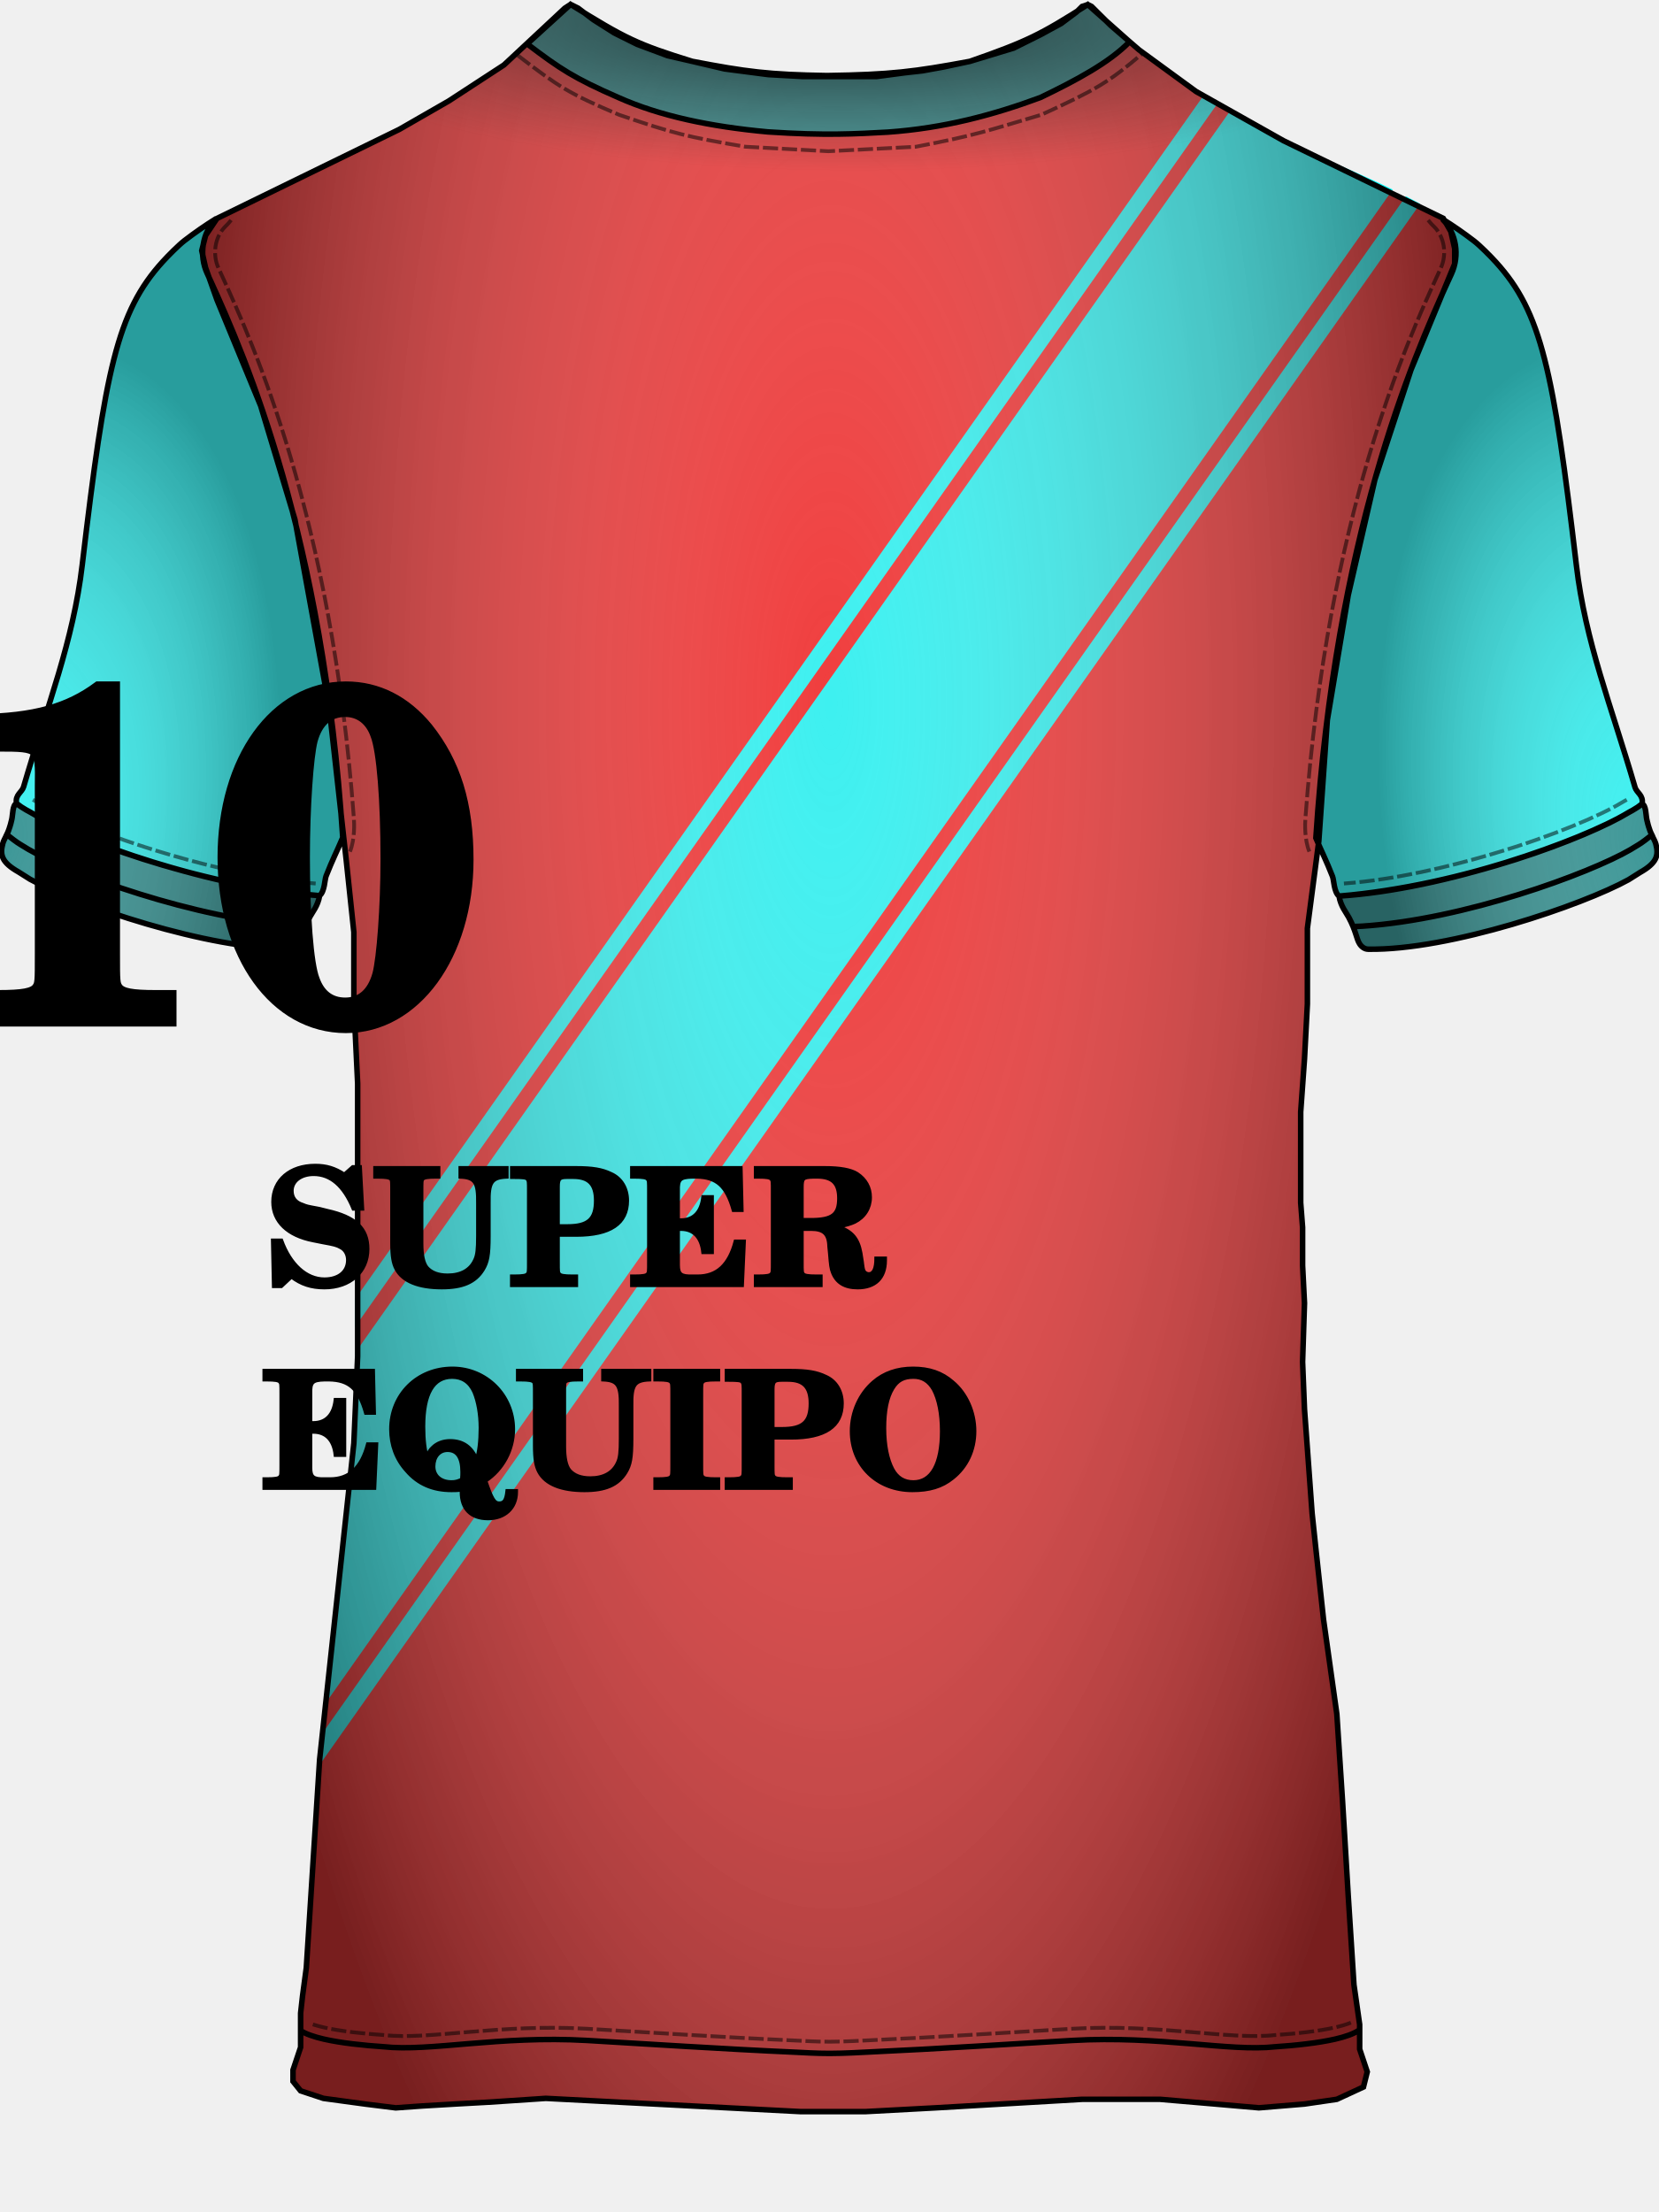
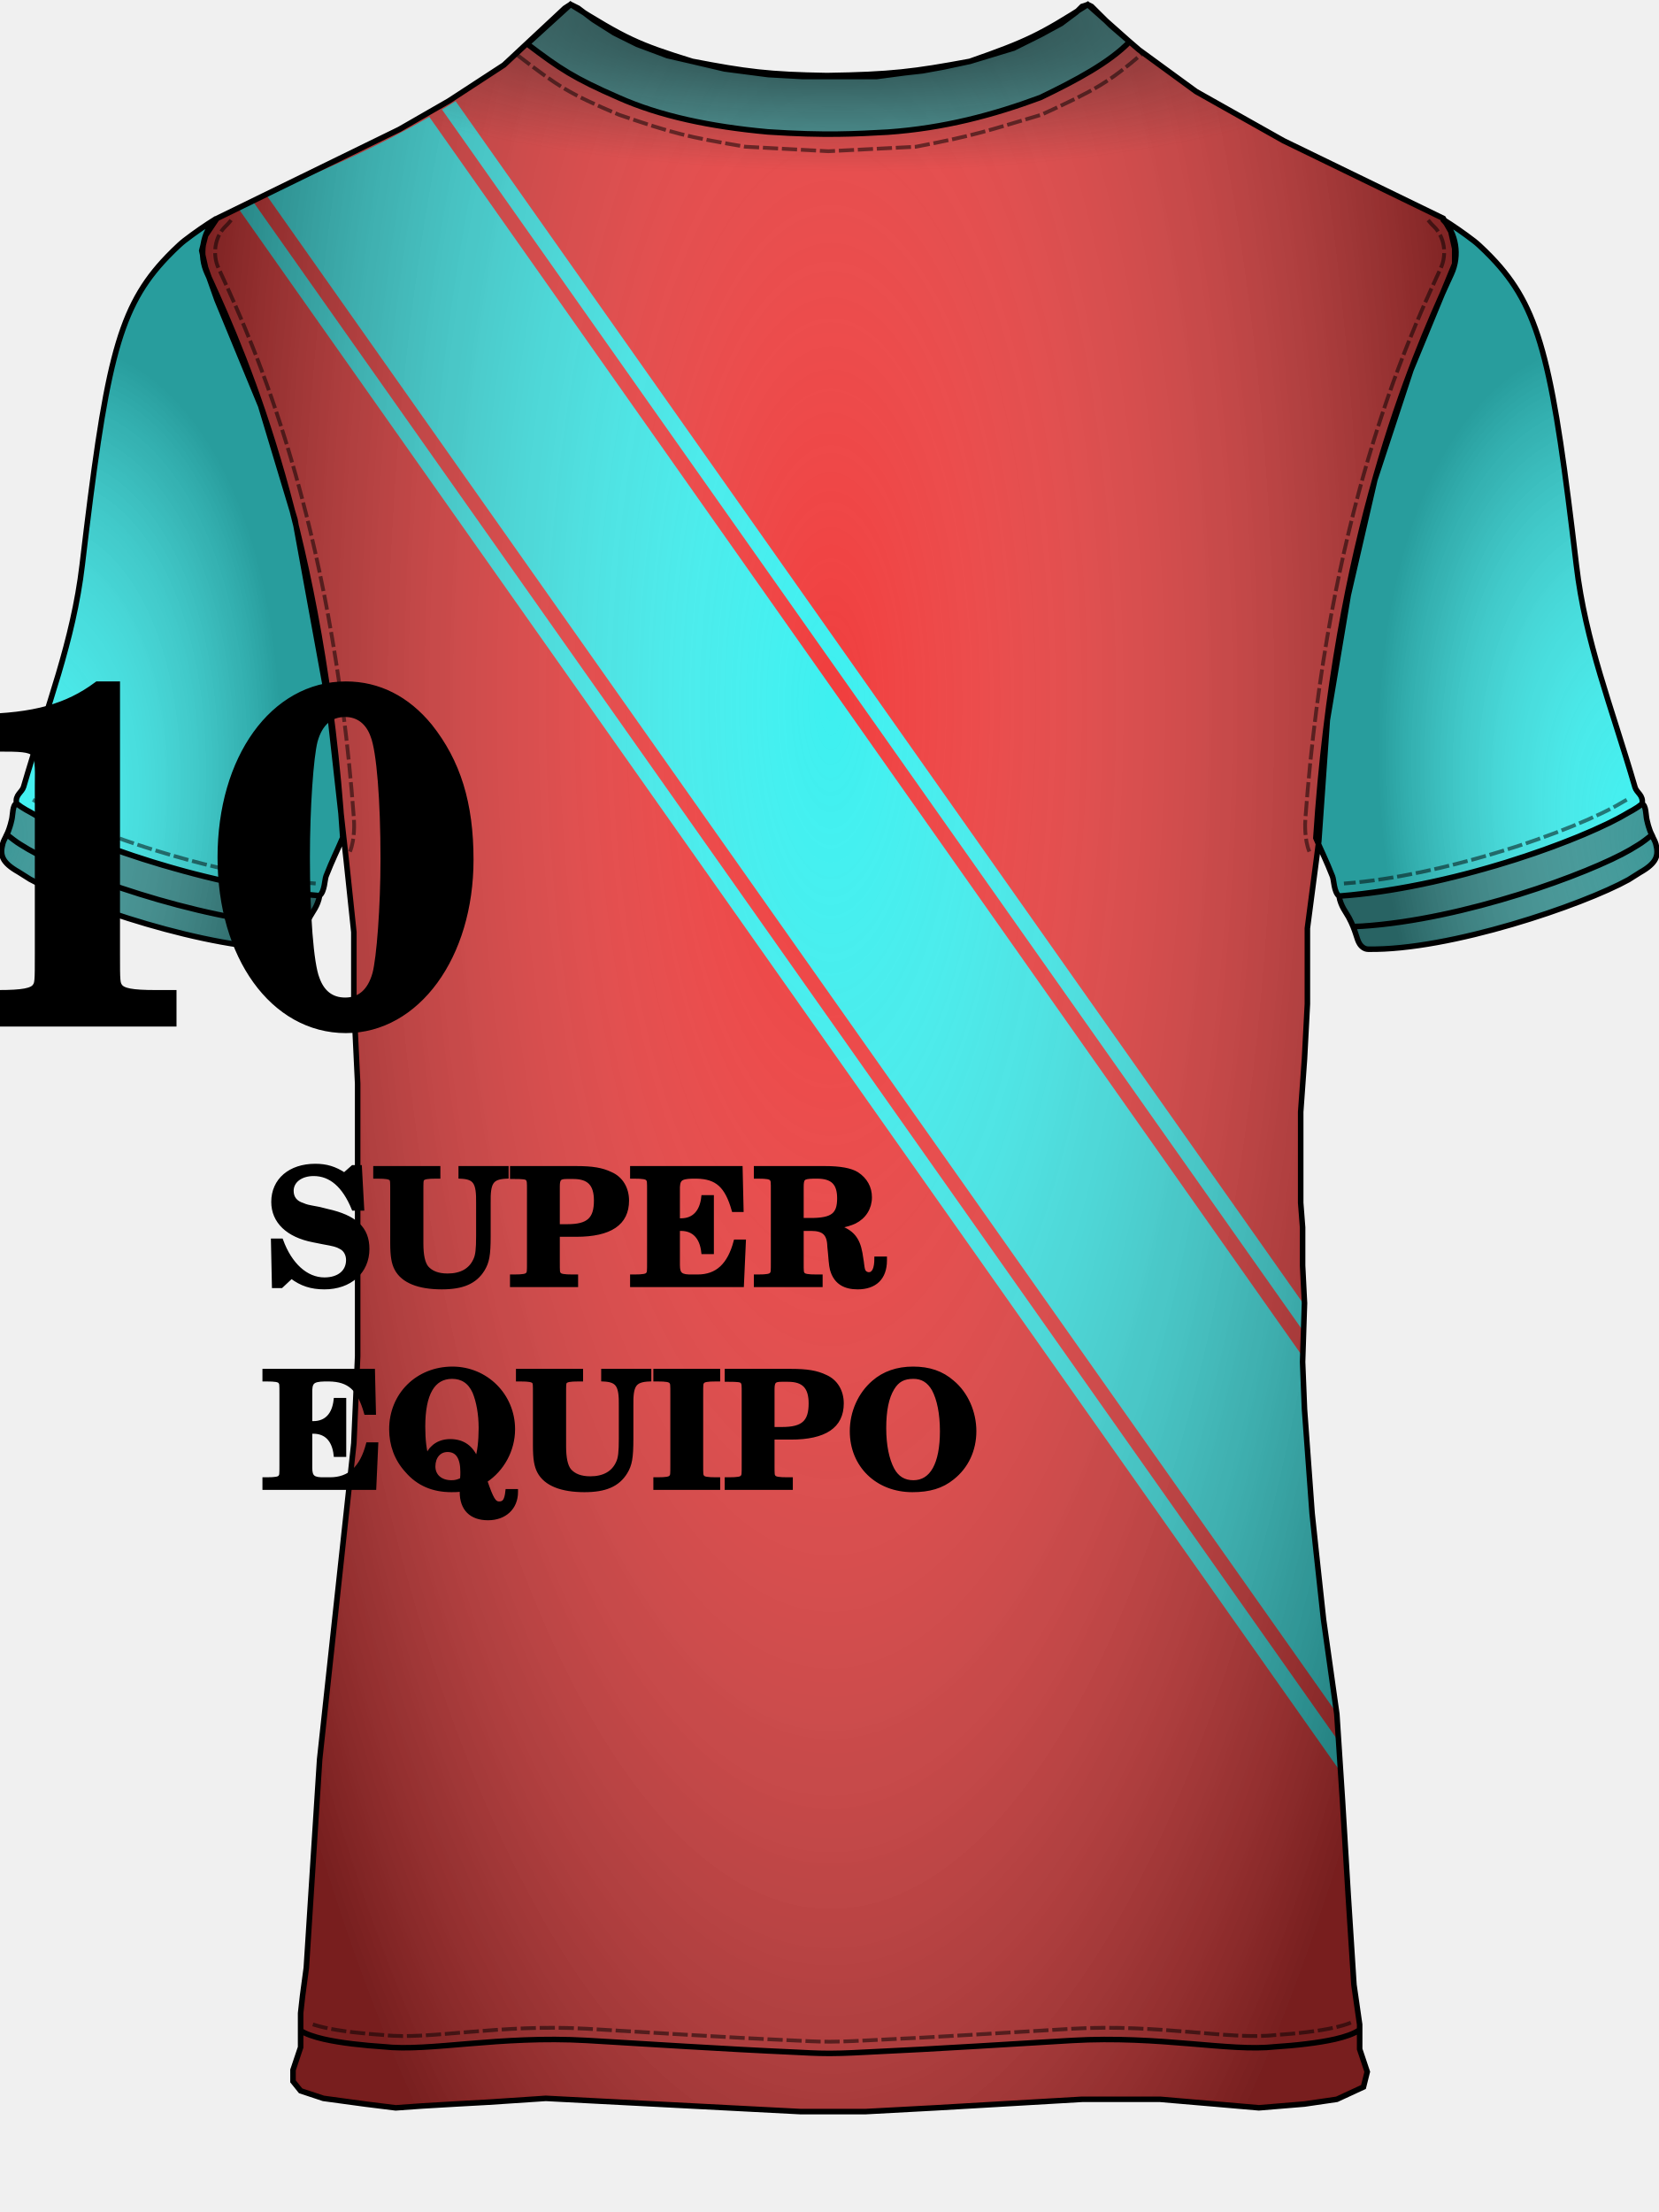
<svg xmlns="http://www.w3.org/2000/svg" xmlns:xlink="http://www.w3.org/1999/xlink" id="remera" class="classClothes" width="300" height="400" version="1.1" viewBox="0 0 79.375 105.83">
  <defs id="defs2959">
    <linearGradient id="linearGradient13432">
      <stop id="stop2933" stop-color="#fff" stop-opacity="0" offset="0" />
      <stop id="stop2935" stop-opacity=".689" offset=".795" />
    </linearGradient>
    <radialGradient id="radialGradient11949" cx="66.375" cy="17.927" r="8.252" gradientTransform="matrix(-.55636 -3.6327 1.9487 -.29845 82.605 284.81)" gradientUnits="userSpaceOnUse" xlink:href="#linearGradient13432" />
    <radialGradient id="radialGradient13426" cx="217.76" cy="219.92" r="164.75" gradientTransform="matrix(1.0583 .00019382 -.00052472 2.8902 -10.875 -451.04)" gradientUnits="userSpaceOnUse">
      <stop id="stop2939" stop-color="#fff" stop-opacity="0" offset="0" />
      <stop id="stop2941" offset="1" />
    </radialGradient>
    <radialGradient id="radialGradient13436" cx="66.375" cy="17.927" r="8.252" gradientTransform="matrix(.55636 -3.6327 -1.9487 -.29845 -.47416 284.79)" gradientUnits="userSpaceOnUse" xlink:href="#linearGradient13432" />
    <radialGradient id="radialGradient22425" cx="41.046" cy="6.315" r="14.411" gradientTransform="matrix(-1.9085 -.024631 .0064841 -.50241 119.32 3.1128)" gradientUnits="userSpaceOnUse">
      <stop id="stop2945" stop-opacity=".7" offset="0" />
      <stop id="stop2947" stop-color="#333" stop-opacity="0" offset="1" />
    </radialGradient>
    <mask id="mask-powermask-path-effect4300" maskUnits="userSpaceOnUse">
      <path id="mask-powermask-path-effect4300_box" d="m23.776 21.489h34.579v58.782h-34.579z" fill="#fff" />
      <path id="path2951" d="m23.776 21.489h34.579v58.782h-34.579z" fill="#fff" />
      <path id="path2953" d="m52.393 46.857q0-0.339-0.188-0.539-0.188-0.2-0.447-0.2-0.233 0-0.35 0.154-0.013 0.015-0.493 0.369t-1.394 0.77q-0.914 0.416-2.244 0.754t-3.041 0.339q-1.219 0-2.516-0.185t-2.672-0.57q-1.375-0.4-2.529-0.87t-2.101-1.054q-0.117-0.077-0.298-0.077-0.259 0-0.441 0.208t-0.182 0.546q0 0.462 0.363 0.677 2.724 1.616 6.29 2.355v1.739q0.195 2.494 1.18 4.033 0.96 1.508 2.477 1.508 0.584 0 1.083-0.269 0.499-0.269 0.888-0.785t0.648-1.247q0.259-0.731 0.376-1.655v-3.079q0.934-0.108 1.822-0.408 0.888-0.3 1.608-0.654 0.72-0.354 1.226-0.693 0.506-0.339 0.687-0.539 0.246-0.215 0.246-0.631zm-17.223-5.341q0 0.385 0.104 0.739t0.298 0.623q0.195 0.269 0.473 0.431 0.279 0.162 0.629 0.162 0.83 0 1.478-0.831 0.635-0.8 0.635-1.893 0-0.385-0.104-0.739t-0.298-0.631q-0.195-0.277-0.473-0.439t-0.629-0.162q-0.83 0-1.478 0.816-0.635 0.816-0.635 1.924zm10.609 1.57q0 0.246 0.078 0.346t0.266 0.123q0.188 0.023 0.499 0.023t0.765 0.038q0.454 0.038 1.063 0.154 0.61 0.115 1.414 0.377l0.117 0.015q0.143 0 0.266-0.146t0.123-0.362-0.143-0.346q-0.143-0.131-0.48-0.223-0.337-0.092-0.869-0.185-0.532-0.092-1.31-0.215 0.519-0.308 1.122-0.608 0.603-0.3 1.29-0.608 0.285-0.092 0.285-0.462 0-0.215-0.123-0.354t-0.279-0.139q-0.208 0-1.569 0.693-0.687 0.354-1.264 0.716-0.577 0.362-1.057 0.762-0.195 0.139-0.195 0.4zm9.934 5.757q0 0.493-0.026 1.016t-0.065 1.047q-0.467 0.662-1.634 1.17-0.584 0.262-1.316 0.493t-1.628 0.446q-0.882 0.2-1.764 0.339-0.882 0.139-1.777 0.215-0.83 4.171-3.696 4.171-3.022 0-4.085-3.91-2.659-0.123-4.76-0.369t-3.437-0.616q-1.323-0.369-2.244-0.785-0.467-0.215-0.843-0.416t-0.687-0.385q-0.571-0.354-1.31-1.154-0.039-0.154-0.065-0.5t-0.026-0.9q0-0.924 0.11-1.778 0.11-0.854 0.324-1.685t0.532-1.662q0.318-0.831 0.733-1.709 0.428-0.893 0.992-1.739 0.564-0.847 1.245-1.609t1.459-1.416 1.608-1.162l-1.751-6.08-0.052-0.416q0-0.493 0.279-0.877t0.746-0.385q0.337 0 0.629 0.231t0.396 0.631l1.673 5.895q2.373-1.077 5.356-1.077 1.154 0 2.205 0.123t2.023 0.354q1.919 0.477 4.111 1.755l1.569-5.434q0.104-0.385 0.376-0.616t0.61-0.231q0.233 0 0.428 0.108t0.331 0.285q0.136 0.177 0.214 0.4 0.078 0.223 0.078 0.469l-0.052 0.4-1.725 6.003q1.284 1.154 2.211 2.401t1.53 2.64q0.603 1.393 0.888 2.955t0.285 3.363z" fill="currentColor" stroke-width=".014" />
    </mask>
    <filter id="filter2535-9" x="-.003" y="-.003" width="1.007" height="1.005" color-interpolation-filters="sRGB">
      <feGaussianBlur id="feGaussianBlur2956" stdDeviation="0.62" />
    </filter>
  </defs>
  <g id="corte 2" class="cutClothes">
    <g id="dorsal" class="viewClothes">
      <g id="color" class="colors" transform="translate(-1.3872 2.0367)">
        <path id="torso" class="torso" transform="matrix(.18195 0 0 .18116 1.2131 -1.828)" d="m81.98 44.75 30.5-15.5 21-13.25 6.103-5.573 4.72 3.528 5.155 3.114 6.113 3.8 7.989 3.71 8.554 3.272 8.76 2.414 9.724 1.886 12.287 1.516 10.248 0.51 10.559 0.033 10.754-0.48 10.419-1.168 9.404-1.8 6.697-1.706 7.304-2.243 11.77-4.945 7.026-3.841 5.802-3.781 5.129-4.389 9.983 7.644 19 12 24.715 12.95 28.785 14.05 2 3.5 1 4.5v4l-11.5 28-9.5 29-7 30.5-5.5 33-2.24 32-3 23v20l-0.76 14.5-1 14v24l0.5 6.5v10l0.5 10-0.5 15.5 0.5 12.5 2 27.5 1 9.5 2 18.5 3.5 25 1.5 23 1.5 25 1.5 23.5 1.5 10.5v6.5l2 6-1 4-7 3.25-8.5 1.25-12 1-11.5-1-14.5-1.25h-20.5l-38.5 2.25-18.5 1h-17l-67-3.5-15 1-9 0.5-8.5 0.5-7 0.5-8-1-11-1.5-6-2-2-2.5v-3l2-6v-9l0.5-4.5 1-7.5 3.5-55 9-83.5 1-23v-72l-1-21v-19l-2-19-4.5-40.5-9-49.5-9-30-11.5-28-3-8.5-1-4.5 1-4 3-4.5z" fill="#f00" />
-         <path id="franja" class="franja" transform="translate(1.3872,-2.0367)" d="m58.852 5.31 0.824 0.461 0.838 0.446 0.652 0.332 0.914 0.447 0.964 0.449 0.868 0.388 0.986 0.429 0.918 0.414 0.819 0.391-51.171 72.581 0.137-1.283 0.102-0.844 0.128-0.97 0.158-1.109 0.17-1.16 0.168-1.211 0.128-1.104 0.08-0.94 0.088-1.177 0.07-0.863 0.108-1.359 0.075-1.053 0.063-1.058 0.035-0.77 0.03-1.063 0.006-0.984zm-1.258-0.754 0.213 0.132 0.235 0.143 0.206 0.123c-7.65 10.851-41.268 58.536-41.268 58.536l0.011-1.337s33.029-46.852 40.603-57.597zm9.673 4.831 0.338 0.178 0.341 0.186-52.727 74.789 0.012-0.186 0.014-0.204 0.013-0.184 0.013-0.179 0.014-0.179 0.014-0.178 0.014-0.172 0.017-0.197z" fill="#0ff" />
+         <path id="franja" class="franja" d="m21.929 3.556-0.824 0.461-0.838 0.446-0.652 0.332-0.914 0.447-0.964 0.449-0.868 0.388-0.986 0.429-0.918 0.414-0.819 0.391 51.171 72.581-0.137-1.283-0.102-0.844-0.128-0.97-0.158-1.109-0.17-1.16-0.168-1.211-0.128-1.104-0.08-0.94-0.088-1.177-0.07-0.863-0.108-1.359-0.075-1.053-0.063-1.058-0.035-0.77-0.03-1.063-0.006-0.984zm1.258-0.754-0.213 0.132-0.235 0.143-0.206 0.123c7.65 10.851 41.268 58.536 41.268 58.536l-0.011-1.337s-33.029-46.852-40.603-57.597zm-9.673 4.831-0.338 0.178-0.341 0.186 52.727 74.789-0.012-0.186-0.014-0.204-0.013-0.184-0.013-0.179-0.014-0.179-0.014-0.178-0.014-0.172-0.017-0.197z" fill="#0ff" />
        <path id="mangas" class="mangas" d="m71.912 9.491c-0.479-0.368-0.99-0.725-1.517-1.051 0.677 0.667 0.841 1.756 0.433 2.632-0.049 0.107-0.1 0.219-0.155 0.339-0.004 0.009-0.009 0.018-0.013 0.025-1.705 3.734-5.375 12.187-6.315 26.618v0.002c0.277 0.659 0.493 1.063 0.797 1.842 0.071 0.181 0.062 0.725 0.307 0.937 5.078-0.315 11.612-2.645 13.833-3.987 0.067-0.042 0.138-0.074 0.202-0.111 0.182-0.101 0.337-0.207 0.469-0.315 0.078-0.411-0.26-0.527-0.338-0.792-1.146-3.926-2.371-6.937-2.806-10.623-1.103-9.337-1.665-12.103-3.852-14.506-0.255-0.281-0.764-0.795-1.046-1.011zm-61.692-0.022c0.479-0.368 0.99-0.725 1.517-1.051-0.677 0.667-0.841 1.756-0.433 2.632 0.049 0.107 0.1 0.219 0.155 0.339 0.004 0.009 0.009 0.018 0.013 0.025 1.705 3.734 5.375 12.187 6.315 26.618v0.002c-0.277 0.659-0.493 1.063-0.797 1.842-0.071 0.181-0.062 0.725-0.307 0.937-5.078-0.315-11.612-2.645-13.833-3.987-0.067-0.042-0.138-0.074-0.202-0.111-0.182-0.101-0.337-0.207-0.469-0.315-0.078-0.411 0.26-0.527 0.338-0.792 1.146-3.926 2.371-6.937 2.806-10.623 1.103-9.337 1.665-12.103 3.852-14.506 0.255-0.281 0.764-0.795 1.046-1.011z" fill="#0ff" />
        <path id="bordes" class="bordes" d="m65.449 40.836c0.096 0.504 0.337 0.772 0.466 1.013 0.358 0.668 0.368 1.025 0.519 1.264 0.091 0.147 0.24 0.261 0.413 0.263 3.912 0.063 10.267-2.112 12.46-3.326 0.06-0.033 0.495-0.313 0.549-0.346 0.795-0.449 0.906-0.81 0.755-1.362-0.076-0.279-0.26-0.404-0.429-1.154-0.055-0.239-0.031-0.688-0.227-0.764-0.133 0.109-0.289 0.212-0.469 0.315-0.064 0.036-0.135 0.071-0.202 0.111-1.852 1.134-7.853 3.487-13.833 3.987zm-48.767-0.022c-0.096 0.504-0.337 0.772-0.466 1.013-0.358 0.668-0.368 1.025-0.519 1.264-0.091 0.147-0.24 0.261-0.413 0.263-3.912 0.063-10.267-2.112-12.46-3.326-0.06-0.033-0.495-0.313-0.549-0.346-0.795-0.449-0.906-0.81-0.755-1.362 0.076-0.279 0.26-0.404 0.429-1.154 0.055-0.239 0.031-0.688 0.227-0.764 0.133 0.109 0.289 0.212 0.469 0.315 0.064 0.036 0.135 0.071 0.202 0.111 1.852 1.134 7.853 3.487 13.833 3.987z" fill="#008080" />
        <path id="cuello" class="cuello" d="m28.687-1.828c2.638 1.638 3.184 1.909 5.822 2.725 2.593 0.498 3.639 0.634 6.443 0.681 3.064-0.047 4.156-0.183 6.839-0.681 2.729-0.951 3.366-1.268 5.64-2.717l2.001 1.778c-0.971 1.001-2.562 1.848-4.261 2.667-2.235 0.831-4.609 1.468-7.302 1.658-1.516 0.082-2.975 0.175-5.742-0.011-2.728-0.248-5.162-0.754-7.155-1.646-2.121-0.926-2.78-1.364-4.362-2.564z" fill="#008080" />
      </g>
      <g id="sombras" transform="translate(-1.3872,2.0367)">
        <path id="sombra completo" transform="matrix(.18195 0 0 .18116 1.2131 -1.828)" d="m151 2.7644e-4 -1.52 0.998-8.001 7.502-7.998 7.499-14.502 9.499-13 7.502-48 23.499-0.139 0.06s-5.712 3.769-8.342 5.799c-1.55 1.19-4.349 4.032-5.749 5.582-12.02 13.26-15.111 28.53-21.171 80.07-2.39 20.35-9.12 36.969-15.42 58.639-0.43 1.46-2.29 2.1-1.86 4.37-1.08 0.42-0.95 2.899-1.25 4.219-0.93 4.14-1.94 4.83-2.36 6.37-0.83 3.05-0.22 5.042 4.149 7.522 0.3 0.18 2.692 1.728 3.022 1.908 12.05 6.7 46.978 18.712 68.477 18.362 0.95-0.01 1.772-0.642 2.272-1.452 0.83-1.32 0.879-3.29 2.849-6.98 0.71-1.33 2.029-2.808 2.559-5.588 1.35-1.17 1.303-4.172 1.693-5.172 1.67-4.3 4.38-10.169 4.38-10.169v-9e-3l0.889 5.967 2 19.001v19.001l1 21v72l-1 23-9.001 83.501-3.499 54.999-1 7.499-0.5 4.501v9l-1 3.001-1 2.998v3.001l2 2.499 6.001 2.002 10.997 1.498 8.001 1.001 7.001-0.499 8.498-0.502 9.001-0.499 15.002-0.998 66.998 3.5h17.002l18.498-1.001 38.502-2.251h20.501l14.499 1.249 11.5 1.001 12-1.001 8.501-1.249 6.998-3.249 1-3.999-2-6.002v-6.501l-1.5-10.5-1.5-23.499-1.5-24.999-1.5-23-3.502-24.999-2-18.501-1-9.499-1-13.752-1-13.749-0.5-12.5 0.5-15.501-0.5-10.001v-9.998l-0.5-6.501v-24.001l1-14 0.758-14.499v-19.999l2.911-22.295c1.217 2.785 2.295 4.982 3.709 8.623 0.39 1 0.34 4.002 1.69 5.172 0.53 2.78 1.852 4.261 2.562 5.591 1.97 3.69 2.019 5.66 2.849 6.98 0.5 0.81 1.319 1.439 2.269 1.449 21.5 0.35 56.43-11.662 68.48-18.362 0.33-0.18 2.719-1.728 3.019-1.908 4.37-2.48 4.982-4.469 4.152-7.519-0.42-1.54-1.43-2.232-2.36-6.372-0.3-1.32-0.17-3.799-1.25-4.219 0.43-2.27-1.43-2.91-1.86-4.37-6.3-21.67-13.032-38.289-15.422-58.639-6.06-51.54-9.148-66.81-21.168-80.07-1.4-1.55-4.201-4.392-5.751-5.582-2.934-2.054-5.67-4.106-8.089-5.978l-42.001-20.501-23-12.999-14.999-10.999-7.501-6.501-3.479-3.46-1.5-1.5-1-0.499-1.5 0.499-1.5 1.5-4.002 3.001-5.499 2.998-7.001 3.5-11.5 3.5-6.998 1.5-5.502 1.001-4.499 0.499-7.501 1.001h-19.501l-8.998-0.502-11.5-1.498-8.501-2.002-6.501-1.498-7.998-3.001-6.001-3.001-5.499-3.5-4.002-3.041z" fill="#ccc" fill-opacity=".3" filter="url(#filter2535-9)" style="mix-blend-mode:normal" />
        <path id="sombra torso" transform="matrix(.18195 0 0 .18116 1.2131 -1.828)" d="m105.98 33 13-7.5 14.5-9.5 16-15 1.52-1 2 1 4 3.04 5.5 3.5 6 3 8 3 6.5 1.5 8.5 2 11.5 1.5 9 0.5h19.5l7.5-1 4.5-0.5 5.5-1 7-1.5 11.5-3.5 7-3.5 5.5-3 4-3 1.5-1.5 1.5-0.5 1 0.5 1.5 1.5 3.48 3.46 7.5 6.5 15 11 23 13 42 20.5 2 3.5 1 4.5v4l-11.5 28-9.5 29-7 30.5-5.5 33-2.24 32-3 23v20l-0.76 14.5-1 14v24l0.5 6.5v10l0.5 10-0.5 15.5 0.5 12.5 2 27.5 1 9.5 2 18.5 3.5 25 1.5 23 1.5 25 1.5 23.5 1.5 10.5v6.5l2 6-1 4-7 3.25-8.5 1.25-12 1-11.5-1-14.5-1.25h-20.5l-38.5 2.25-18.5 1h-17l-67-3.5-15 1-9 0.5-8.5 0.5-7 0.5-8-1-11-1.5-6-2-2-2.5v-3l2-6v-9l0.5-4.5 1-7.5 3.5-55 9-83.5 1-23v-72l-1-21v-19l-2-19-4.5-40.5-9-49.5-9-30-11.5-28-3-8.5-1-4.5 1-4 3-4.5z" fill="url(#radialGradient13426)" opacity=".5" />
        <path id="sombra manga derecha" d="m65.915 41.848c0.358 0.668 0.368 1.025 0.519 1.264 0.091 0.147 0.24 0.261 0.413 0.263 3.912 0.063 10.267-2.112 12.46-3.326 0.06-0.033 0.495-0.313 0.549-0.346 0.795-0.449 0.906-0.81 0.755-1.362-0.076-0.279-0.26-0.404-0.429-1.154-0.055-0.239-0.031-0.688-0.227-0.764 0.078-0.411-0.26-0.527-0.338-0.792-1.146-3.926-2.371-6.937-2.806-10.623-1.103-9.337-1.665-12.103-3.852-14.506-0.255-0.281-0.764-0.795-1.046-1.011l4e-6 1.4e-5c-0.479-0.368-0.99-0.725-1.517-1.051 0.677 0.667 0.841 1.756 0.433 2.632-0.049 0.107-0.1 0.219-0.155 0.339-0.004 0.009-0.009 0.018-0.013 0.025-1.705 3.734-5.375 12.187-6.315 26.618v0.002c0.277 0.659 0.493 1.063 0.797 1.842 0.071 0.181 0.062 0.725 0.307 0.937 0.096 0.504 0.337 0.772 0.466 1.013z" fill="url(#radialGradient11949)" opacity=".5" stroke="#000" stroke-width=".182" />
        <path id="sombra manga izquierda" d="m16.216 41.826c-0.358 0.668-0.368 1.025-0.519 1.264-0.091 0.147-0.24 0.261-0.413 0.263-3.912 0.063-10.267-2.112-12.46-3.326-0.06-0.033-0.495-0.313-0.549-0.346-0.795-0.449-0.906-0.81-0.755-1.362 0.076-0.279 0.26-0.404 0.429-1.154 0.055-0.239 0.031-0.688 0.227-0.764-0.078-0.411 0.26-0.527 0.338-0.792 1.146-3.926 2.371-6.937 2.806-10.623 1.103-9.337 1.665-12.103 3.852-14.506 0.255-0.281 0.764-0.795 1.046-1.011l-4e-6 1.4e-5c0.479-0.368 0.99-0.725 1.517-1.051-0.677 0.667-0.841 1.756-0.433 2.632 0.049 0.107 0.1 0.219 0.155 0.339 0.004 0.009 0.009 0.018 0.013 0.025 1.705 3.734 5.375 12.187 6.315 26.618v0.002c-0.277 0.659-0.493 1.063-0.797 1.842-0.071 0.181-0.062 0.725-0.307 0.937-0.096 0.504-0.337 0.772-0.466 1.013z" fill="url(#radialGradient13436)" opacity=".5" stroke="#000" stroke-width=".182" />
        <path id="sombra cuello" d="m28.687-1.828c2.638 1.638 3.184 1.909 5.822 2.725 2.593 0.498 3.639 0.634 6.443 0.681 3.064-0.047 4.156-0.183 6.839-0.681 2.729-0.951 3.366-1.268 5.64-2.717l2.587 2.365 2.958 1.885 2.944 1.721 3.281 1.712c-4.69 1.056-4.598 0.972-9.77 1.837-4.255 0.498-4.171 0.442-9.713 0.664-4.699 0-4.699-0.022-8.574-0.022-5.142 0-5.411-0.291-10.536-0.437-4.653-0.813-4.901-0.817-10.481-1.625l3.715-1.811 3.017-1.677 3.194-2.226z" fill="url(#radialGradient22425)" />
      </g>
      <g id="contornos" transform="translate(-1.3872,2.0367)">
        <path id="contorno completo" d="m28.687-1.828c2.638 1.638 3.184 1.909 5.822 2.725 2.593 0.498 3.639 0.634 6.443 0.681 3.064-0.047 4.156-0.183 6.839-0.681 2.729-0.951 3.366-1.268 5.64-2.717l2.001 1.778c-0.971 1.001-2.562 1.848-4.261 2.667-2.235 0.831-4.609 1.468-7.302 1.658-1.516 0.082-2.975 0.175-5.742-0.011-2.728-0.248-5.162-0.754-7.155-1.646-2.121-0.926-2.78-1.364-4.362-2.564zm51.585 39.361c-0.031-0.098-0.062-0.212-0.091-0.346-0.055-0.239-0.031-0.688-0.227-0.764-0.135 0.109-0.289 0.212-0.471 0.315-0.064 0.036-0.133 0.069-0.2 0.111-1.852 1.136-7.851 3.487-13.833 3.987 0.096 0.504 0.338 0.77 0.468 1.011 0.013 0.024 0.024 0.045 0.036 0.067 0.071 0.139 0.127 0.265 0.175 0.375h0.076c0.122-0.004 0.26-0.009 0.349-0.014 4.896-0.315 10.869-2.518 12.84-3.661 0.031-0.018 0.104-0.062 0.178-0.109 0.08-0.049 0.166-0.101 0.195-0.118 0.169-0.096 0.479-0.337 0.653-0.476-0.049-0.094-0.098-0.214-0.147-0.377zm-14.823 3.303c0.096 0.504 0.337 0.772 0.466 1.013 0.358 0.668 0.368 1.025 0.519 1.264 0.091 0.147 0.24 0.261 0.413 0.263 3.912 0.063 10.267-2.112 12.46-3.326 0.06-0.033 0.495-0.313 0.549-0.346 0.795-0.449 0.906-0.81 0.755-1.362-0.076-0.279-0.26-0.404-0.429-1.154-0.055-0.239-0.031-0.688-0.227-0.764-0.133 0.109-0.289 0.212-0.469 0.315-0.064 0.036-0.135 0.071-0.202 0.111-1.852 1.134-7.853 3.487-13.833 3.987zm6.463-31.345c-0.479-0.368-0.99-0.725-1.517-1.051 0.677 0.667 0.841 1.756 0.433 2.632-0.049 0.107-0.1 0.219-0.155 0.339-0.004 0.009-0.009 0.018-0.013 0.025-1.705 3.734-5.375 12.187-6.315 26.618v0.002c0.277 0.659 0.493 1.063 0.797 1.842 0.071 0.181 0.062 0.725 0.307 0.937 5.078-0.315 11.612-2.645 13.833-3.987 0.067-0.042 0.138-0.074 0.202-0.111 0.182-0.101 0.337-0.207 0.469-0.315 0.078-0.411-0.26-0.527-0.338-0.792-1.146-3.926-2.371-6.937-2.806-10.623-1.103-9.337-1.665-12.103-3.852-14.506-0.255-0.281-0.764-0.795-1.046-1.011zm-70.051 28.022c0.031-0.098 0.062-0.212 0.091-0.346 0.055-0.239 0.031-0.688 0.227-0.764 0.135 0.109 0.289 0.212 0.471 0.315 0.064 0.036 0.133 0.069 0.2 0.111 1.852 1.136 7.851 3.487 13.833 3.987-0.096 0.504-0.338 0.77-0.468 1.011-0.013 0.024-0.024 0.045-0.036 0.067-0.071 0.139-0.127 0.265-0.175 0.375h-0.076c-0.122-0.004-0.26-0.009-0.349-0.014-4.896-0.315-10.869-2.518-12.84-3.661-0.031-0.018-0.104-0.062-0.178-0.109-0.08-0.049-0.166-0.101-0.195-0.118-0.169-0.096-0.479-0.337-0.653-0.476 0.049-0.094 0.098-0.214 0.147-0.377zm14.821 3.301c-0.096 0.504-0.337 0.772-0.466 1.013-0.358 0.668-0.368 1.025-0.519 1.264-0.091 0.147-0.24 0.261-0.413 0.263-3.912 0.063-10.267-2.112-12.46-3.326-0.06-0.033-0.495-0.313-0.549-0.346-0.795-0.449-0.906-0.81-0.755-1.362 0.076-0.279 0.26-0.404 0.429-1.154 0.055-0.239 0.031-0.688 0.227-0.764 0.133 0.109 0.289 0.212 0.469 0.315 0.064 0.036 0.135 0.071 0.202 0.111 1.852 1.134 7.853 3.487 13.833 3.987zm-6.463-31.345c0.479-0.368 0.99-0.725 1.517-1.051-0.677 0.667-0.841 1.756-0.433 2.632 0.049 0.107 0.1 0.219 0.155 0.339 0.004 0.009 0.009 0.018 0.013 0.025 1.705 3.734 5.375 12.187 6.315 26.618v0.002c-0.277 0.659-0.493 1.063-0.797 1.842-0.071 0.181-0.062 0.725-0.307 0.937-5.078-0.315-11.612-2.645-13.833-3.987-0.067-0.042-0.138-0.074-0.202-0.111-0.182-0.101-0.337-0.207-0.469-0.315-0.078-0.411 0.26-0.527 0.338-0.792 1.146-3.926 2.371-6.937 2.806-10.623 1.103-9.337 1.665-12.103 3.852-14.506 0.255-0.281 0.764-0.795 1.046-1.011zm5.518 85.626c0.249 0.176 0.657 0.317 1.148 0.429 0.415 0.094 0.888 0.17 1.379 0.228 0.491 0.06 0.999 0.103 1.481 0.136 2.18 0.246 5.52-0.543 9.727-0.301 2.957 0.17 6.343 0.402 10.054 0.567 0.237 0.011 0.902 0.054 1.561 0.053 0.753-0.002 1.51-0.051 1.834-0.065 3.592-0.165 6.874-0.388 9.751-0.554 4.207-0.243 7.547 0.547 9.727 0.301 0.48-0.033 0.99-0.074 1.481-0.136 0.491-0.058 0.966-0.134 1.381-0.228 0.5-0.114 0.912-0.259 1.161-0.438m-45.927-90.936 2.365-1.359 2.638-1.721 2.911-2.717 0.277-0.181 0.364 0.181 0.728 0.551 1.001 0.634 1.092 0.543 1.456 0.543 1.183 0.272 1.546 0.362 2.092 0.272 1.637 0.091h3.548l1.365-0.181 0.819-0.091 1.001-0.181 1.274-0.272 2.092-0.634 1.274-0.634 1.001-0.543 0.728-0.543 0.273-0.272 0.273-0.091 0.182 0.091 0.273 0.272 0.633 0.627 1.365 1.178 2.729 1.993 4.185 2.355 7.642 3.714 0.364 0.634 0.182 0.815v0.725l-2.092 5.072-1.728 5.254-1.274 5.525-1.001 5.978-0.408 5.797-0.546 4.167v3.623l-0.138 2.627-0.182 2.536v4.348l0.091 1.178v1.812l0.091 1.812-0.091 2.808 0.091 2.264 0.182 2.491 0.182 2.491 0.182 1.721 0.364 3.352 0.637 4.529 0.273 4.167 0.273 4.529 0.273 4.257 0.273 1.902v1.178l0.364 1.087-0.182 0.725-1.274 0.589-1.546 0.226-2.183 0.181-2.092-0.181-2.638-0.226h-3.73l-7.005 0.408-3.366 0.181h-3.093l-12.19-0.634-2.729 0.181-1.637 0.091-1.546 0.091-1.274 0.091-1.456-0.181-2.001-0.272-1.092-0.362-0.364-0.453v-0.543l0.364-1.087v-1.631l0.091-0.815 0.182-1.359 0.637-9.964 1.637-15.127 0.182-4.167v-13.044l-0.182-3.804v-3.442l-0.364-3.442-0.819-7.337-1.637-8.967-1.637-5.435-2.092-5.072-0.546-1.54-0.182-0.815 0.182-0.725 0.546-0.815z" fill="none" stroke="#000" stroke-width=".265" />
      </g>
      <g id="detalles" transform="matrix(.18195 0 0 .18116 -.17409 .20872)" fill="none" opacity=".5">
        <path id="costuras" d="m137.11 13.476c10.715 8.226 13.285 9.987 26.633 15.677 14.634 5.029 17.659 5.765 33.159 8.43l21.884 1.196 23.008-1.185c16.15-3.105 18.741-4.222 32.97-8.44 14.268-6.543 17.832-8.654 26.452-16.058m75.29 43.875c0.75 0.98 1.55 1.72 1.55 1.72 2.72 2.69 3.45 7.32 1.74 11.02l-0.84 1.84c-0.04 0.08-0.08 0.16-0.11 0.23-7.96 17.49-28.76 63.31-34.63 143.25-0.09 1.25-0.28 5.47 1.04 8.73m83.47-13.7-0.64 0.35c-0.19 0.1-0.39 0.21-0.57 0.33-5.48 3.37-18.12 8.89-33.95 13.58l-1.66 0.49c-9.66 2.82-23.86 6.34-37.55 7.37m-292.63-175.21c-0.75 0.98-1.55 1.72-1.55 1.72-2.72 2.69-3.45 7.32-1.74 11.02l0.84 1.84c0.04 0.08 0.08 0.16 0.11 0.23 7.96 17.49 28.76 63.31 34.63 143.25 0.09 1.25 0.28 5.47-1.04 8.73m-83.38-13.7 0.64 0.35c0.19 0.1 0.39 0.21 0.57 0.33 5.48 3.37 18.12 8.89 33.95 13.58l1.66 0.49c9.66 2.82 23.86 6.34 37.55 7.37m-0.75 301.31c0.89 0.29 1.87 0.56 2.92 0.8 2.28 0.52 4.88 0.94 7.58 1.26 2.7 0.33 5.49 0.57 8.14 0.75 11.98 1.36 30.34-3 53.46-1.66 16.25 0.94 34.86 2.22 55.26 3.13 1.3 0.06 4.96 0.3 8.58 0.29 4.14-0.01 8.3-0.28 10.08-0.36 19.75-0.91 37.78-2.14 53.59-3.06 23.12-1.34 41.48 3.02 53.46 1.66 2.64-0.18 5.44-0.41 8.14-0.75 2.7-0.32 5.31-0.74 7.59-1.26 1.58-0.36 2.99-0.78 4.17-1.26" fill="none" stroke="#000" stroke-dasharray="3.999, 1" stroke-width="1" />
      </g>
      <g id="imagen" transform="translate(-1.3872,2.0367)">
        <path id="espacio imagen" d="m57.136 22.509 0.219 56.762-32.36-0.248-0.219-56.534z" color="#000000" fill="none" mask="url(#mask-powermask-path-effect4300)" stroke-width="1.191" style="-inkscape-stroke:none" />
      </g>
      <g id="texto" transform="translate(3.1276,21.051)" fill="#000000" font-family="'Century Schoolbook'" font-weight="bold" stroke="#000" stroke-width=".181" text-anchor="middle">
        <text id="text2982" x="36.617" y="40.438" font-size="7.761px" text-align="center" style="font-variant-caps:normal;font-variant-east-asian:normal;font-variant-ligatures:normal;font-variant-numeric:normal" xml:space="preserve">
          <tspan id="tspan2978" x="36.617" y="40.438">SUPER</tspan>
          <tspan id="tspan2980" x="36.617" y="50.14">EQUIPO</tspan>
        </text>
        <text id="text2986" transform="translate(-4.5057,-14.857)" x="40.599" y="42.657" font-size="22.578px" stroke="#000000" stroke-width=".529" text-align="center" style="font-variant-caps:normal;font-variant-east-asian:normal;font-variant-ligatures:normal;font-variant-numeric:normal" xml:space="preserve">
          <tspan id="tspan2984" x="40.599" y="42.657" fill="#000000" font-family="'Century Schoolbook'" font-size="22.578px" font-weight="bold" stroke="#000000" stroke-width=".529" style="font-variant-caps:normal;font-variant-east-asian:normal;font-variant-ligatures:normal;font-variant-numeric:normal">10</tspan>
        </text>
      </g>
    </g>
  </g>
</svg>
